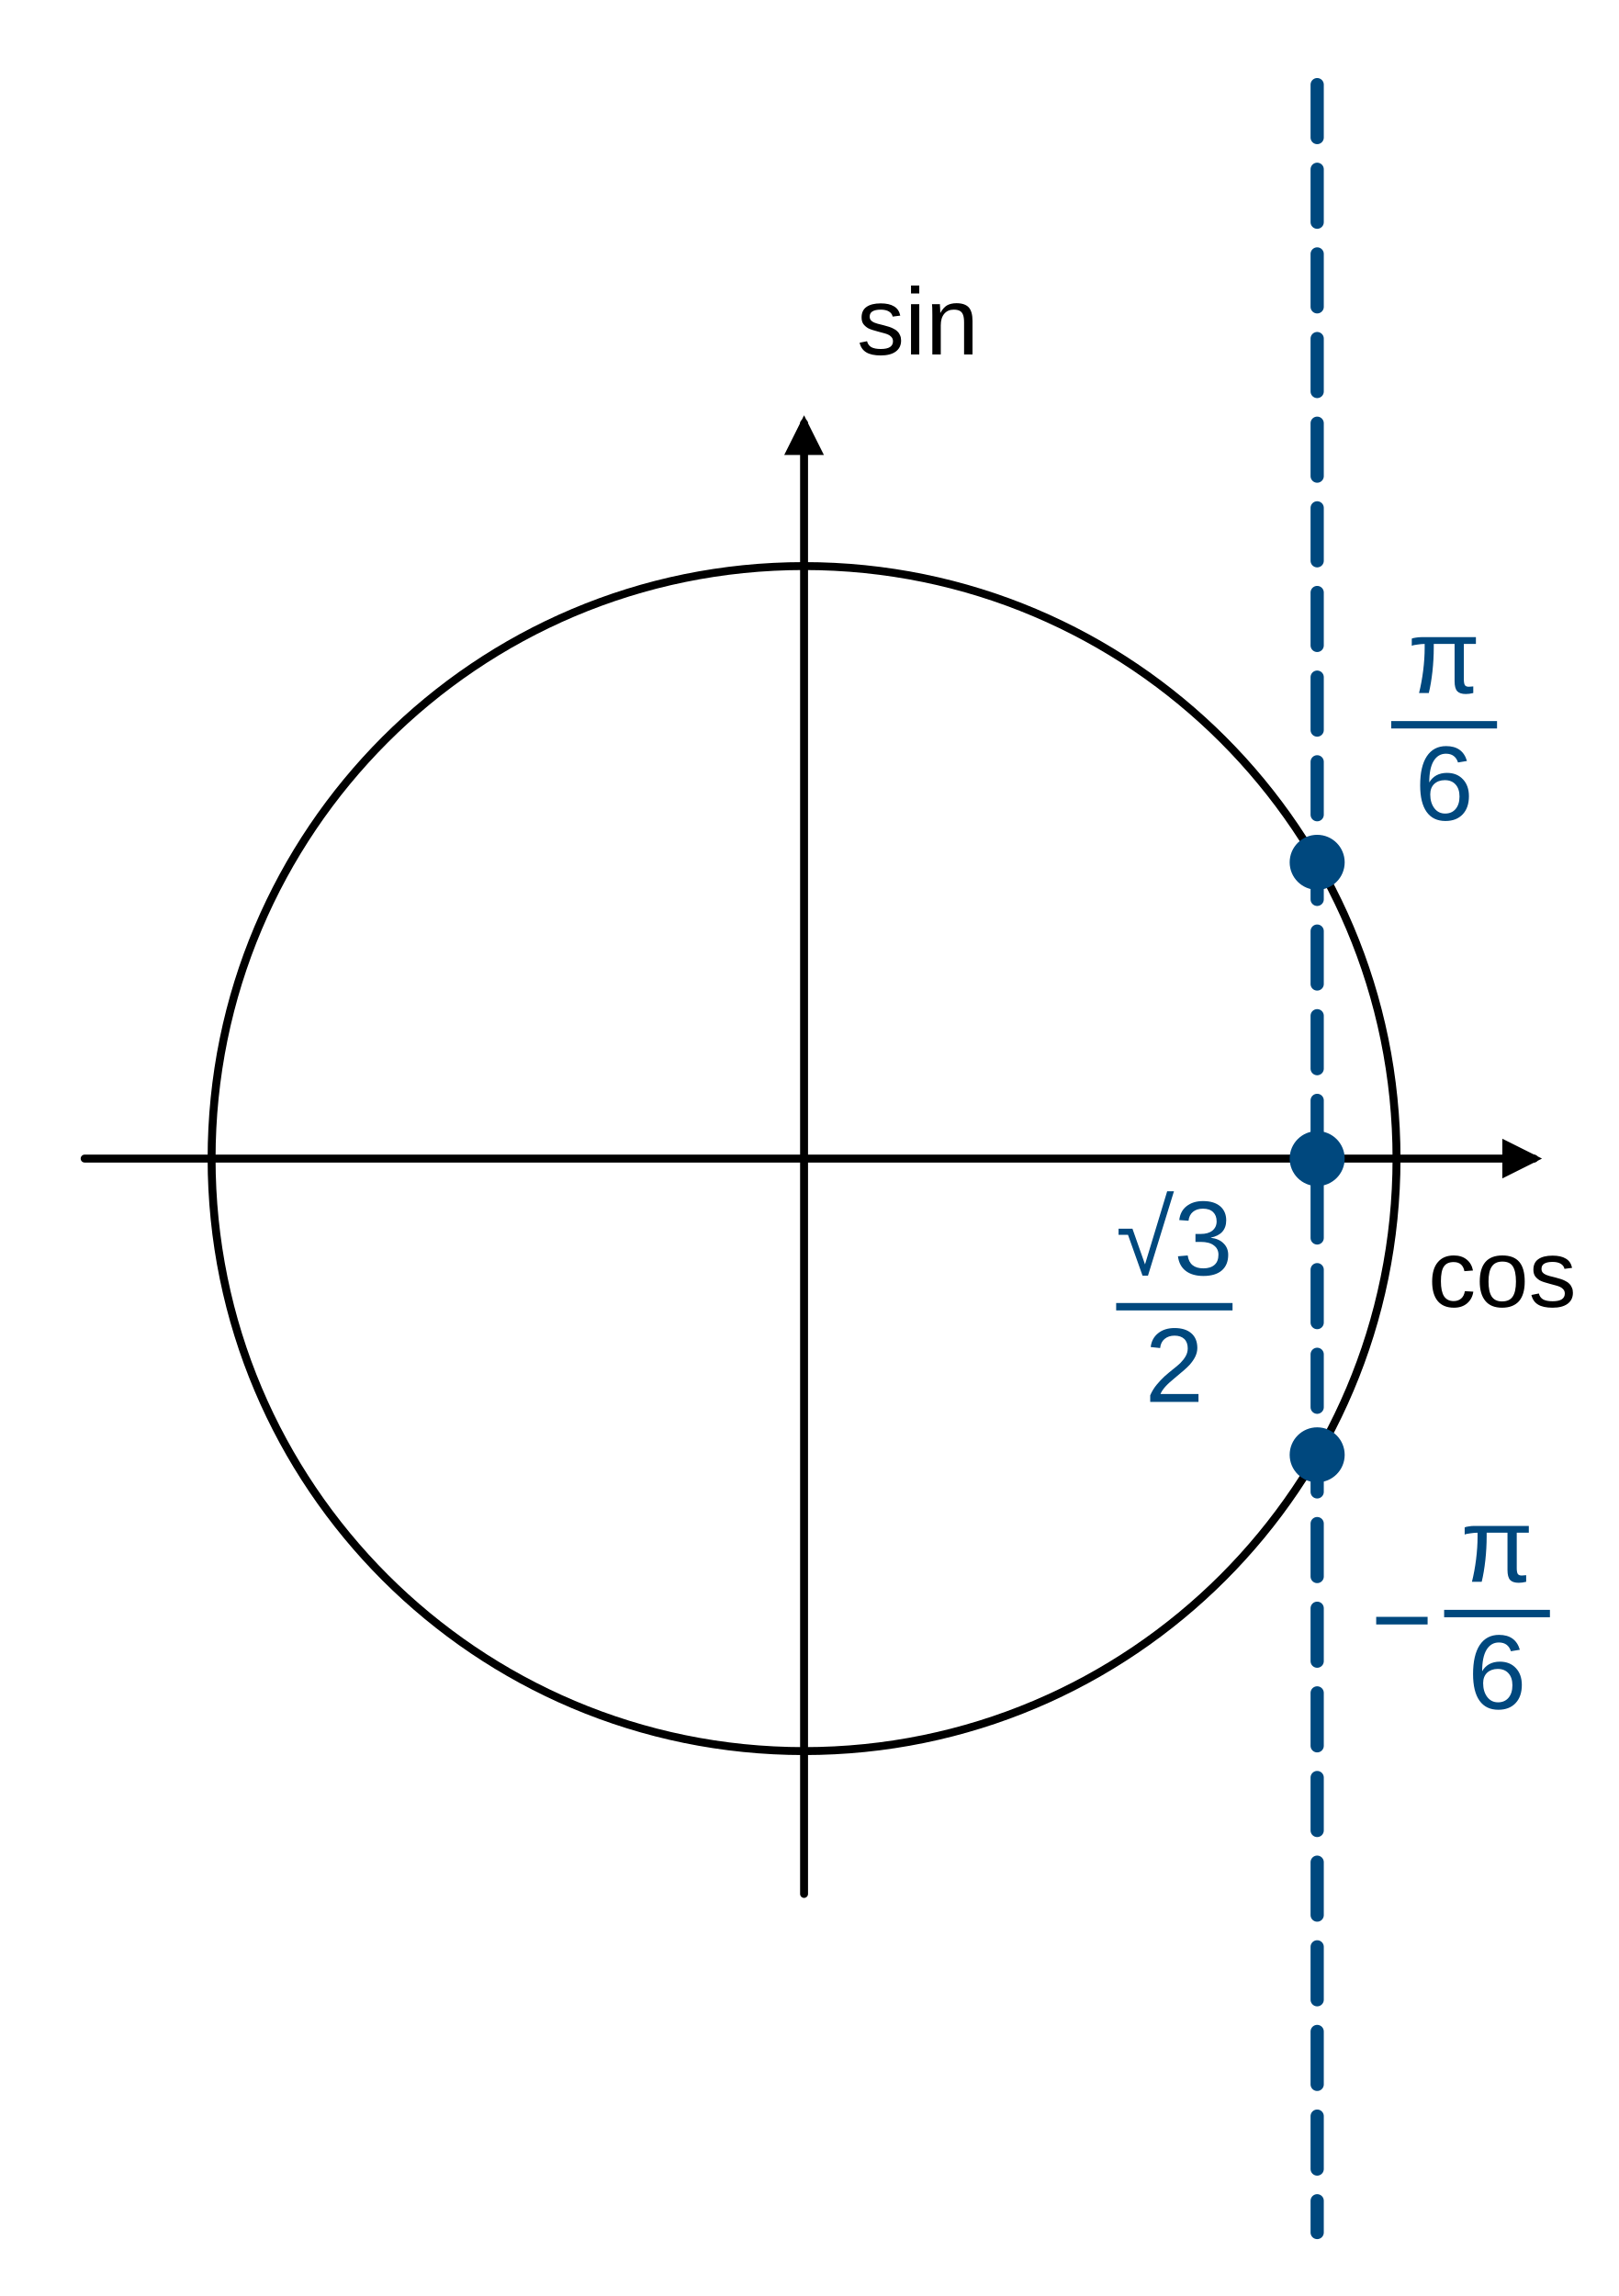
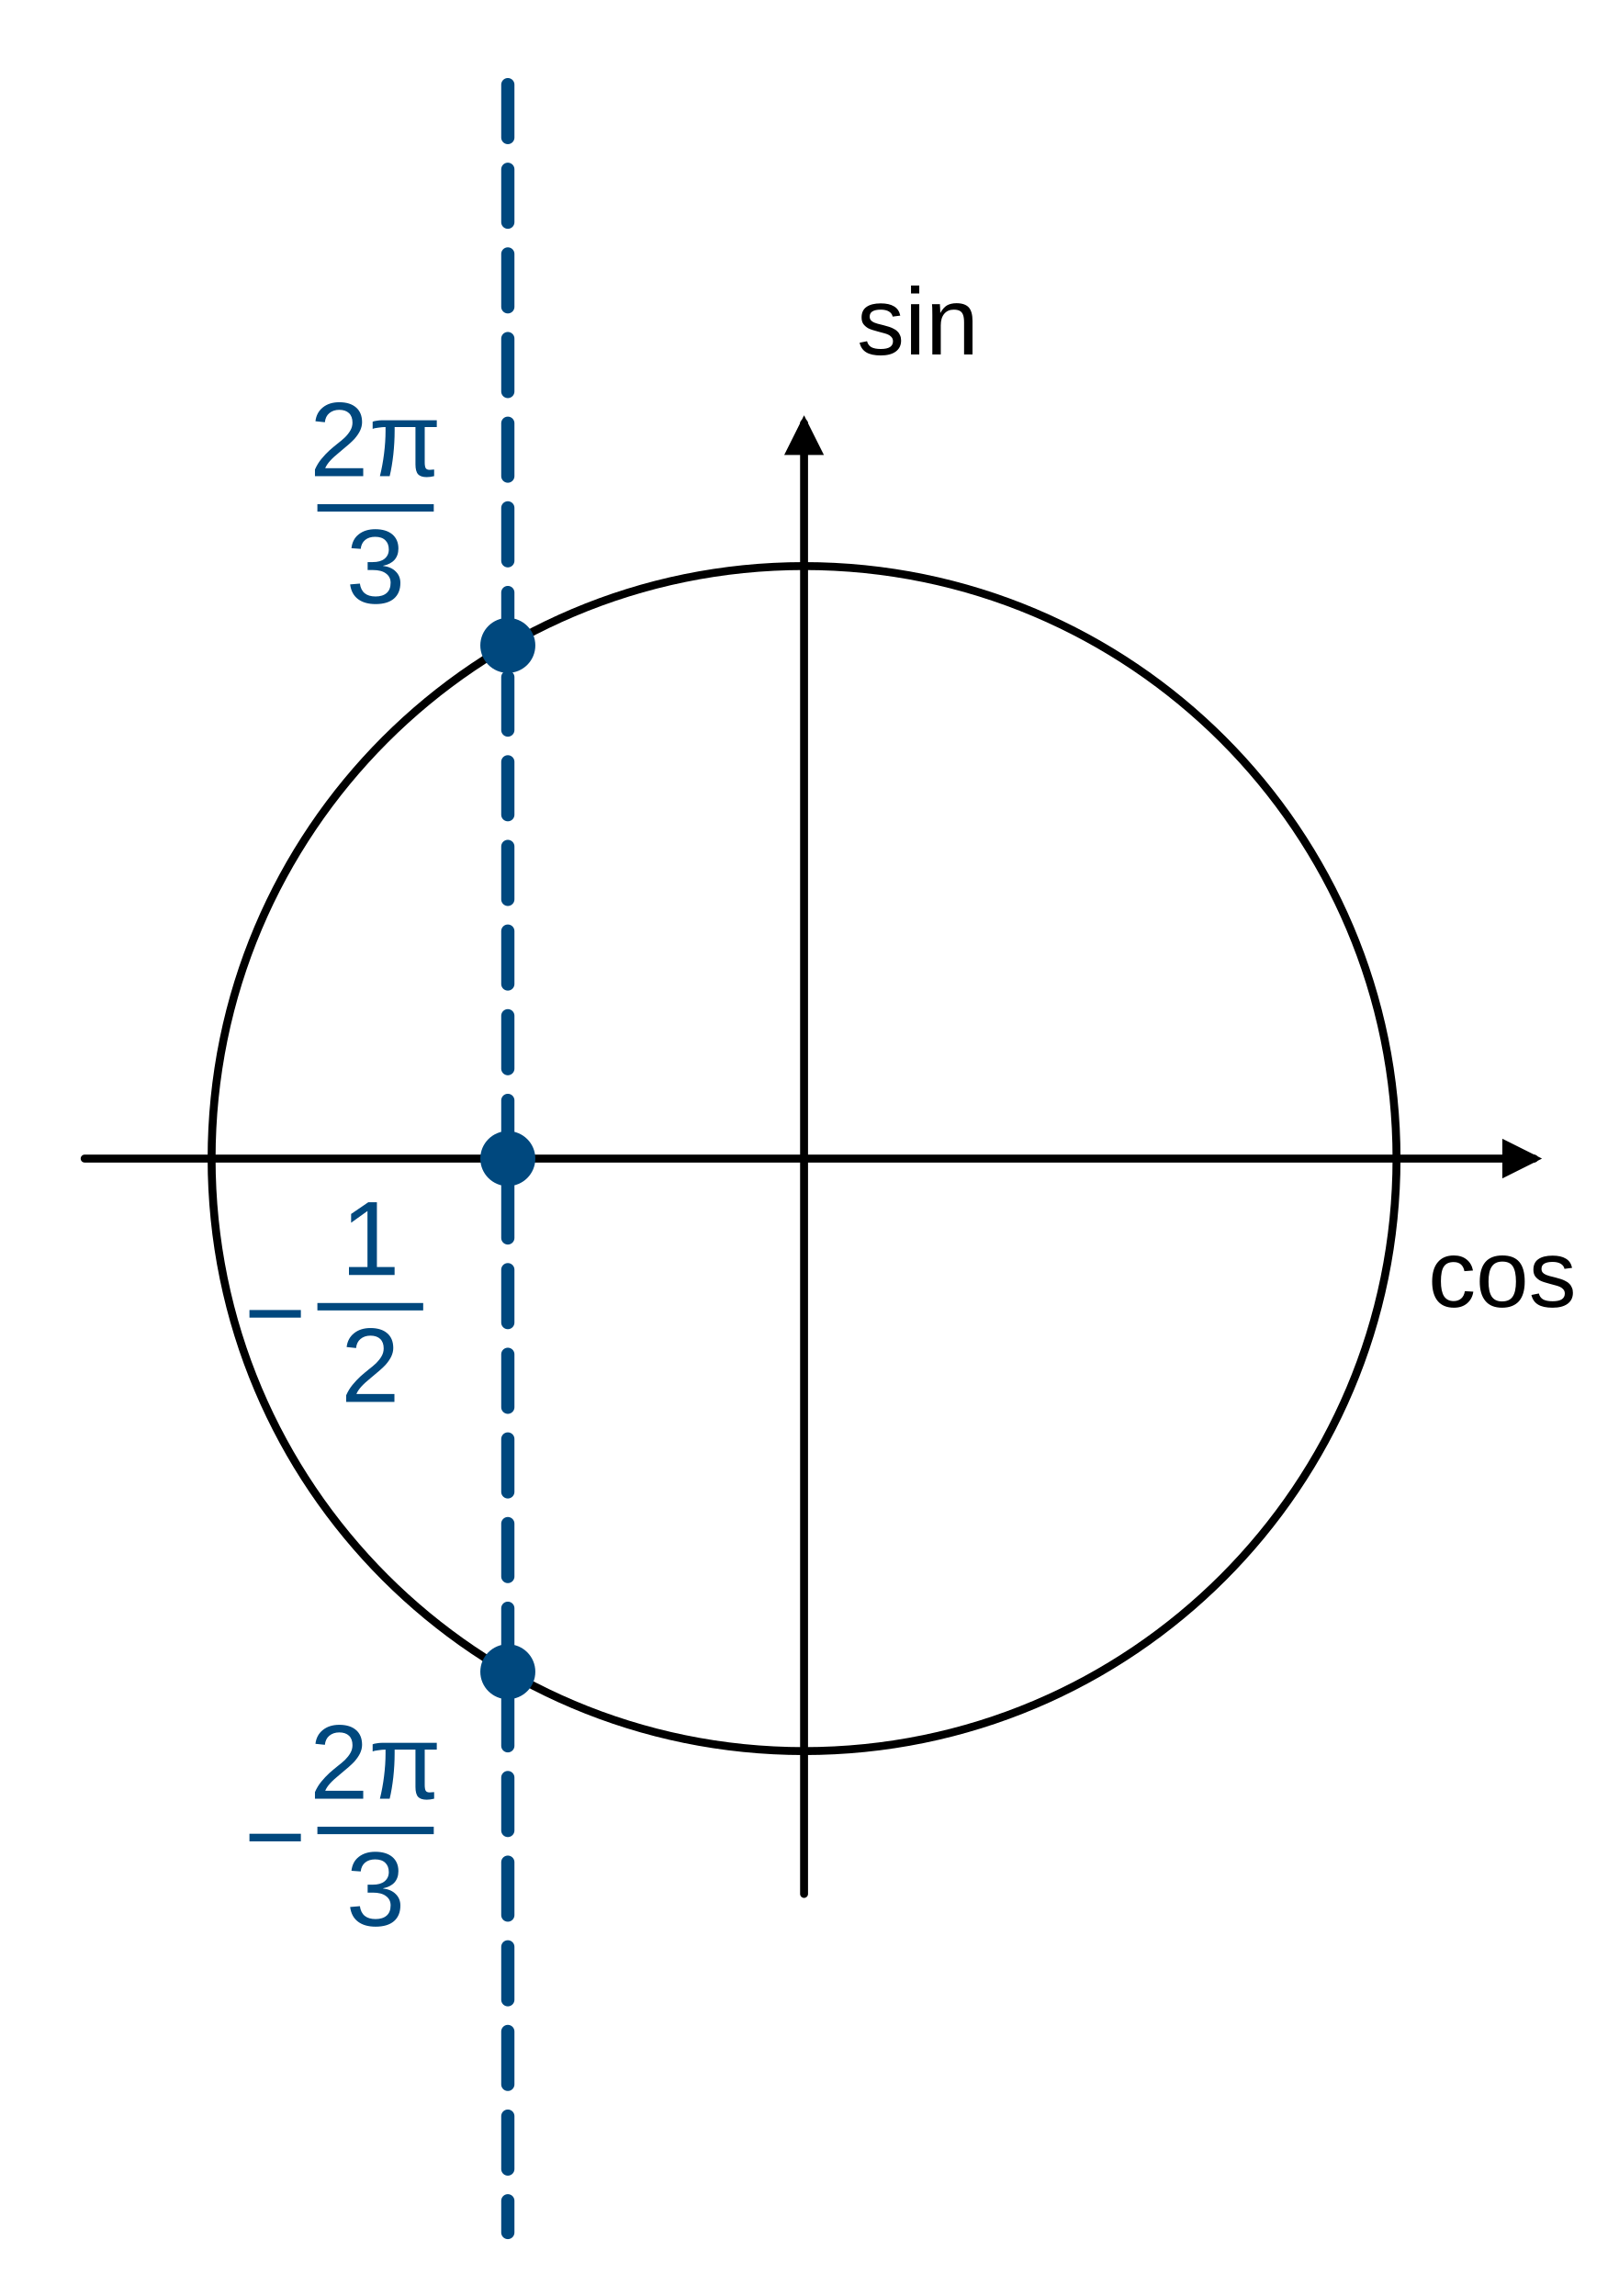
<svg xmlns="http://www.w3.org/2000/svg" width="153" height="217" viewBox="0 0 153 217" role="img" aria-labelledby="title desc">
  <defs>
    <marker id="axis-arrow" markerWidth="5" markerHeight="5" refX="4" refY="2.5" orient="auto">
      <path d="M0,0 L5,2.5 L0,5 Z" fill="#000000" />
    </marker>
  </defs>
  <circle cx="76.0" cy="109.5" r="56.0" fill="none" stroke="#000000" stroke-width="0.75" stroke-linecap="round" stroke-linejoin="round" stroke-miterlimit="8" />
  <line x1="8" y1="109.5" x2="145" y2="109.5" fill="none" stroke="#000000" stroke-width="0.75" stroke-linecap="round" stroke-linejoin="round" stroke-miterlimit="8" marker-end="url(#axis-arrow)" />
  <line x1="76.0" y1="179" x2="76.0" y2="40" fill="none" stroke="#000000" stroke-width="0.75" stroke-linecap="round" stroke-linejoin="round" stroke-miterlimit="8" marker-end="url(#axis-arrow)" />
-   <line x1="124.5" y1="8" x2="124.5" y2="211" fill="none" stroke="#00487E" stroke-width="1.25" stroke-linecap="round" stroke-linejoin="round" stroke-miterlimit="8" stroke-dasharray="5,3" />
-   <circle cx="124.5" cy="81.5" r="2.6" fill="#00487E" />
-   <circle cx="124.5" cy="137.5" r="2.6" fill="#00487E" />
-   <circle cx="124.5" cy="109.5" r="2.6" fill="#00487E" />
-   <g data-angle="√3/2" fill="#00487E" font-family="Liberation Sans, DejaVu Sans, sans-serif" font-size="10">
-     <text x="111" y="120.5" text-anchor="middle">√3</text>
-     <line x1="105.5" y1="123.5" x2="116.5" y2="123.5" stroke="#00487E" stroke-width="0.7" />
-     <text x="111" y="132.5" text-anchor="middle">2</text>
+   <line x1="48" y1="8" x2="48" y2="211" fill="none" stroke="#00487E" stroke-width="1.25" stroke-linecap="round" stroke-linejoin="round" stroke-miterlimit="8" stroke-dasharray="5,3" />
+   <circle cx="48" cy="61" r="2.6" fill="#00487E" />
+   <circle cx="48" cy="158" r="2.6" fill="#00487E" />
+   <circle cx="48" cy="109.5" r="2.6" fill="#00487E" />
+   <g data-angle="−1/2" fill="#00487E" font-family="Liberation Sans, DejaVu Sans, sans-serif" font-size="10">
+     <text x="26" y="127.5" text-anchor="middle">−</text>
+     <text x="35" y="120.5" text-anchor="middle">1</text>
+     <line x1="30" y1="123.5" x2="40" y2="123.5" stroke="#00487E" stroke-width="0.7" />
+     <text x="35" y="132.5" text-anchor="middle">2</text>
  </g>
-   <g data-angle="π/6" fill="#00487E" font-family="Liberation Sans, DejaVu Sans, sans-serif" font-size="10">
-     <text x="136.5" y="65.5" text-anchor="middle">π</text>
-     <line x1="131.5" y1="68.5" x2="141.5" y2="68.5" stroke="#00487E" stroke-width="0.7" />
-     <text x="136.5" y="77.5" text-anchor="middle">6</text>
+   <g data-angle="2π/3" fill="#00487E" font-family="Liberation Sans, DejaVu Sans, sans-serif" font-size="10">
+     <text x="35.5" y="45" text-anchor="middle">2π</text>
+     <line x1="30" y1="48" x2="41" y2="48" stroke="#00487E" stroke-width="0.7" />
+     <text x="35.5" y="57" text-anchor="middle">3</text>
  </g>
-   <g data-angle="−π/6" fill="#00487E" font-family="Liberation Sans, DejaVu Sans, sans-serif" font-size="10">
-     <text x="132.5" y="156.5" text-anchor="middle">−</text>
-     <text x="141.5" y="149.5" text-anchor="middle">π</text>
-     <line x1="136.5" y1="152.5" x2="146.5" y2="152.5" stroke="#00487E" stroke-width="0.7" />
-     <text x="141.5" y="161.5" text-anchor="middle">6</text>
+   <g data-angle="−2π/3" fill="#00487E" font-family="Liberation Sans, DejaVu Sans, sans-serif" font-size="10">
+     <text x="26" y="177" text-anchor="middle">−</text>
+     <text x="35.5" y="170" text-anchor="middle">2π</text>
+     <line x1="30" y1="173" x2="41" y2="173" stroke="#00487E" stroke-width="0.7" />
+     <text x="35.5" y="182" text-anchor="middle">3</text>
  </g>
  <text x="149" y="123.5" fill="#000000" font-family="Liberation Sans, DejaVu Sans, sans-serif" font-size="9" text-anchor="end">cos</text>
  <text x="81" y="33.5" fill="#000000" font-family="Liberation Sans, DejaVu Sans, sans-serif" font-size="9" text-anchor="start">sin</text>
</svg>
